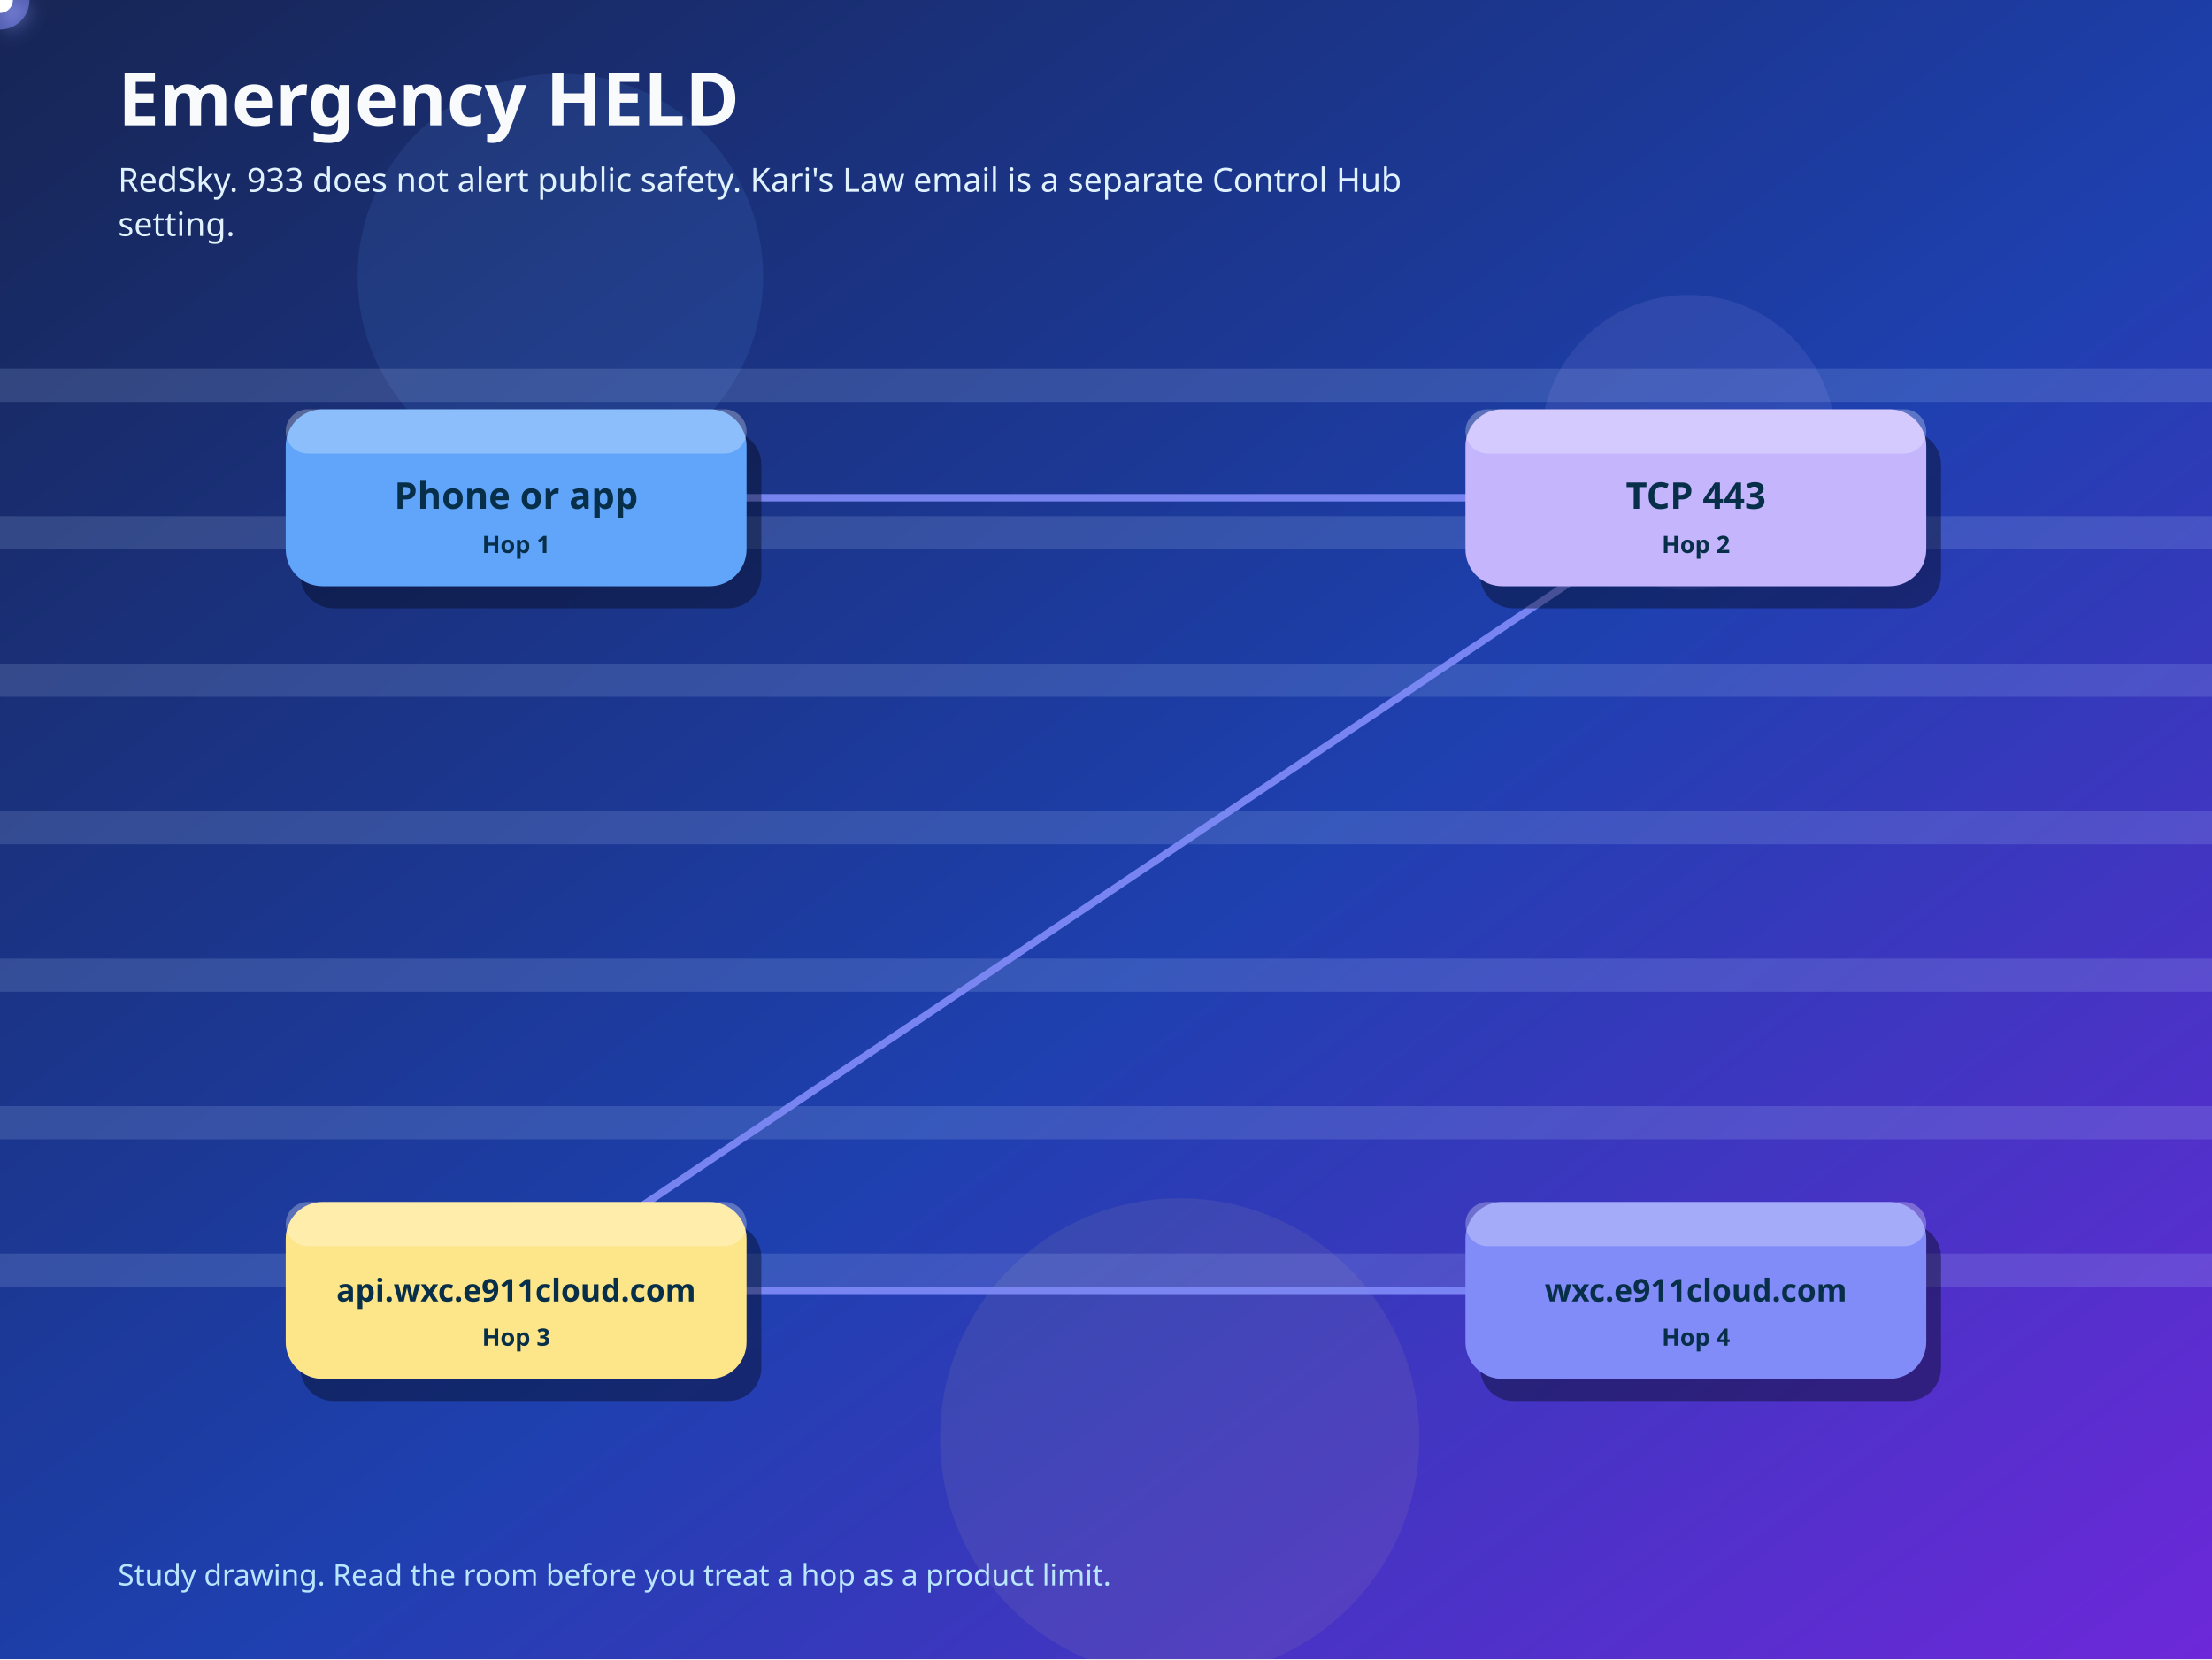
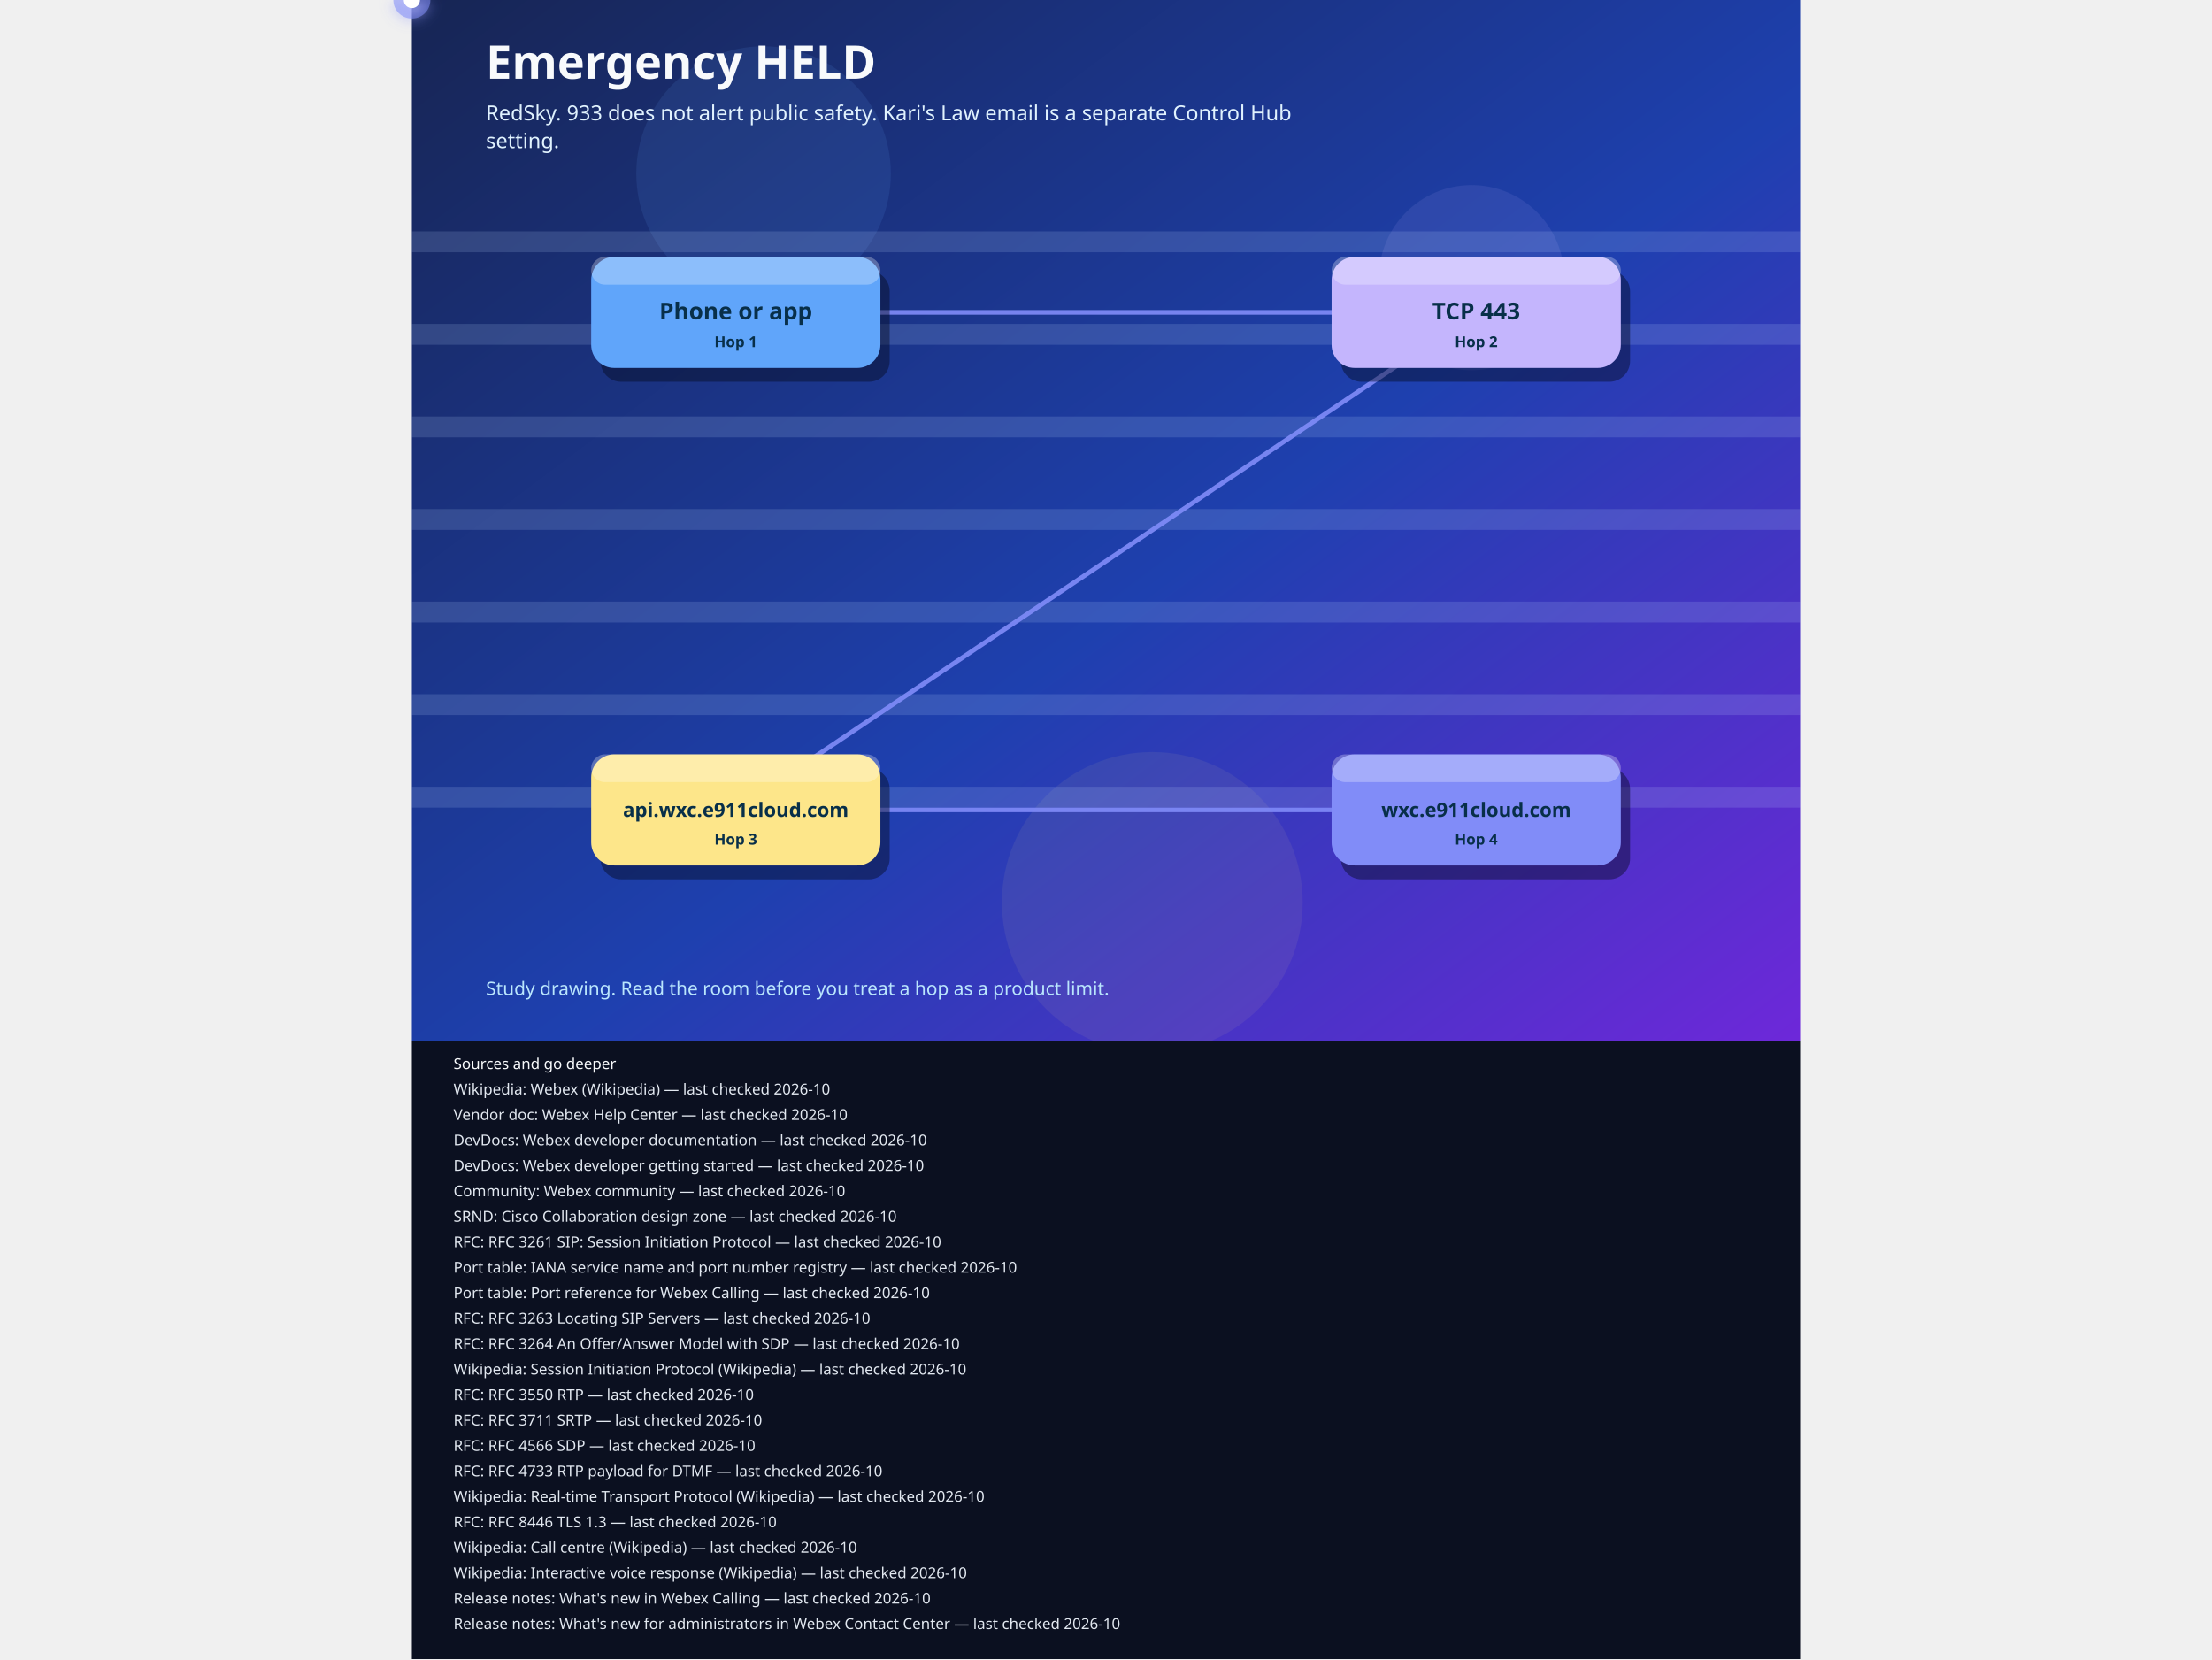
- <svg xmlns="http://www.w3.org/2000/svg" width="1200" height="900" viewBox="0 0 1200 900" data-layout="z-path" role="img" aria-label="Emergency HELD">
+ <svg xmlns="http://www.w3.org/2000/svg" data-src-base="900" width="1200" height="900" viewBox="0 0 1200 1434" data-layout="z-path" role="img" aria-label="Emergency HELD">
  <defs>
    <linearGradient id="sky" x1="0" y1="0" x2="1" y2="1">
      <stop offset="0" stop-color="#172554" />
      <stop offset="0.55" stop-color="#1e40af" />
      <stop offset="1" stop-color="#6d28d9" />
    </linearGradient>
    <filter id="glow" x="-40%" y="-40%" width="180%" height="180%">
      <feGaussianBlur stdDeviation="6" result="b" />
      <feMerge>
        <feMergeNode in="b" />
        <feMergeNode in="SourceGraphic" />
      </feMerge>
    </filter>
  </defs>
  <rect width="1200" height="900" fill="url(#sky)" />
  <g opacity="0.5">
    <animateTransform attributeName="transform" type="translate" values="0 0; 0 20; 0 0" dur="11s" repeatCount="indefinite" />
    <circle cx="304" cy="150" r="110" fill="#60a5fa" opacity="0.22" />
    <circle cx="916" cy="240" r="80" fill="#c4b5fd" opacity="0.2" />
    <circle cx="640" cy="780" r="130" fill="#fde68a" opacity="0.14" />
  </g>
  <g>
    <animateTransform attributeName="transform" type="translate" values="0 0; -16 10; 0 0" dur="18s" repeatCount="indefinite" />
    <g opacity="0.16">
      <rect x="0" y="200" width="1200" height="18" fill="#bfdbfe" />
      <rect x="0" y="280" width="1200" height="18" fill="#bfdbfe" />
      <rect x="0" y="360" width="1200" height="18" fill="#bfdbfe" />
      <rect x="0" y="440" width="1200" height="18" fill="#bfdbfe" />
      <rect x="0" y="520" width="1200" height="18" fill="#bfdbfe" />
      <rect x="0" y="600" width="1200" height="18" fill="#bfdbfe" />
      <rect x="0" y="680" width="1200" height="18" fill="#bfdbfe" />
    </g>
  </g>
  <text x="64" y="68" fill="#f8fafc" font-size="40" font-family="system-ui,sans-serif" font-weight="800">Emergency HELD</text>
  <text x="64" y="104" fill="#e0f2fe" font-size="18" font-family="system-ui,sans-serif">RedSky. 933 does not alert public safety. Kari's Law email is a separate Control Hub</text>
  <text x="64" y="128" fill="#e0f2fe" font-size="18" font-family="system-ui,sans-serif">setting.</text>
  <path d="M 280 270 L 920 270 L 280 700 L 920 700" fill="none" stroke="#818cf8" stroke-width="4" stroke-linecap="round" opacity="0.9" />
  <g class="hop">
    <rect x="163.0" y="234.0" width="250" height="96" rx="18" fill="#020617" opacity="0.42" />
    <rect x="155.0" y="222.0" width="250" height="96" rx="20" fill="#60a5fa" />
    <rect x="155.0" y="222.0" width="250" height="24" rx="12" fill="#ffffff" opacity="0.28" />
    <text x="280" y="276.0" text-anchor="middle" fill="#082f49" font-size="20" font-family="system-ui,sans-serif" font-weight="800">Phone or app</text>
    <text x="280" y="300.0" text-anchor="middle" fill="#082f49" font-size="13" font-family="system-ui,sans-serif" font-weight="700">Hop 1</text>
  </g>
  <g class="hop">
    <rect x="803.0" y="234.0" width="250" height="96" rx="18" fill="#020617" opacity="0.42" />
    <rect x="795.0" y="222.0" width="250" height="96" rx="20" fill="#c4b5fd" />
    <rect x="795.0" y="222.0" width="250" height="24" rx="12" fill="#ffffff" opacity="0.28" />
    <text x="920" y="276.0" text-anchor="middle" fill="#082f49" font-size="20" font-family="system-ui,sans-serif" font-weight="800">TCP 443</text>
    <text x="920" y="300.0" text-anchor="middle" fill="#082f49" font-size="13" font-family="system-ui,sans-serif" font-weight="700">Hop 2</text>
  </g>
  <g class="hop">
    <rect x="163.0" y="664.0" width="250" height="96" rx="18" fill="#020617" opacity="0.42" />
    <rect x="155.0" y="652.0" width="250" height="96" rx="20" fill="#fde68a" />
    <rect x="155.0" y="652.0" width="250" height="24" rx="12" fill="#ffffff" opacity="0.28" />
    <text x="280" y="706.0" text-anchor="middle" fill="#082f49" font-size="17" font-family="system-ui,sans-serif" font-weight="800">api.wxc.e911cloud.com</text>
    <text x="280" y="730.0" text-anchor="middle" fill="#082f49" font-size="13" font-family="system-ui,sans-serif" font-weight="700">Hop 3</text>
  </g>
  <g class="hop">
    <rect x="803.0" y="664.0" width="250" height="96" rx="18" fill="#020617" opacity="0.42" />
    <rect x="795.0" y="652.0" width="250" height="96" rx="20" fill="#818cf8" />
    <rect x="795.0" y="652.0" width="250" height="24" rx="12" fill="#ffffff" opacity="0.28" />
    <text x="920" y="706.0" text-anchor="middle" fill="#082f49" font-size="17" font-family="system-ui,sans-serif" font-weight="800">wxc.e911cloud.com</text>
    <text x="920" y="730.0" text-anchor="middle" fill="#082f49" font-size="13" font-family="system-ui,sans-serif" font-weight="700">Hop 4</text>
  </g>
  <g filter="url(#glow)">
    <animateMotion dur="5.9s" repeatCount="indefinite" path="M 280 270 L 920 270 L 280 700 L 920 700" />
    <circle r="16" fill="#818cf8" opacity="0.55" />
    <circle r="7" fill="#ffffff" />
  </g>
  <text x="64" y="860" fill="#bae6fd" font-size="16" font-family="system-ui,sans-serif">Study drawing. Read the room before you treat a hop as a product limit.</text>
+   <g id="go-deeper">
+     <rect x="0" y="900" width="1200" height="534" fill="#0b1020" />
+     <text x="36" y="924" fill="#f8fafc" font-size="13" font-family="system-ui,sans-serif">Sources and go deeper</text>
+     <a href="https://en.wikipedia.org/wiki/Webex">
+       <text x="36" y="946" fill="#e2e8f0" font-size="13" font-family="system-ui,sans-serif">Wikipedia: Webex (Wikipedia) — last checked 2026-10</text>
+     </a>
+     <a href="https://help.webex.com/">
+       <text x="36" y="968" fill="#e2e8f0" font-size="13" font-family="system-ui,sans-serif">Vendor doc: Webex Help Center — last checked 2026-10</text>
+     </a>
+     <a href="https://developer.webex.com/">
+       <text x="36" y="990" fill="#e2e8f0" font-size="13" font-family="system-ui,sans-serif">DevDocs: Webex developer documentation — last checked 2026-10</text>
+     </a>
+     <a href="https://developer.webex.com/docs/getting-started">
+       <text x="36" y="1012" fill="#e2e8f0" font-size="13" font-family="system-ui,sans-serif">DevDocs: Webex developer getting started — last checked 2026-10</text>
+     </a>
+     <a href="https://help.webex.com/community">
+       <text x="36" y="1034" fill="#e2e8f0" font-size="13" font-family="system-ui,sans-serif">Community: Webex community — last checked 2026-10</text>
+     </a>
+     <a href="https://www.cisco.com/c/en/us/solutions/enterprise/design-zone-collaboration/index.html">
+       <text x="36" y="1056" fill="#e2e8f0" font-size="13" font-family="system-ui,sans-serif">SRND: Cisco Collaboration design zone — last checked 2026-10</text>
+     </a>
+     <a href="https://www.rfc-editor.org/rfc/rfc3261">
+       <text x="36" y="1078" fill="#e2e8f0" font-size="13" font-family="system-ui,sans-serif">RFC: RFC 3261 SIP: Session Initiation Protocol — last checked 2026-10</text>
+     </a>
+     <a href="https://www.iana.org/assignments/service-names-port-numbers/service-names-port-numbers.xhtml">
+       <text x="36" y="1100" fill="#e2e8f0" font-size="13" font-family="system-ui,sans-serif">Port table: IANA service name and port number registry — last checked 2026-10</text>
+     </a>
+     <a href="https://help.webex.com/article/b2exve">
+       <text x="36" y="1122" fill="#e2e8f0" font-size="13" font-family="system-ui,sans-serif">Port table: Port reference for Webex Calling — last checked 2026-10</text>
+     </a>
+     <a href="https://www.rfc-editor.org/rfc/rfc3263">
+       <text x="36" y="1144" fill="#e2e8f0" font-size="13" font-family="system-ui,sans-serif">RFC: RFC 3263 Locating SIP Servers — last checked 2026-10</text>
+     </a>
+     <a href="https://www.rfc-editor.org/rfc/rfc3264">
+       <text x="36" y="1166" fill="#e2e8f0" font-size="13" font-family="system-ui,sans-serif">RFC: RFC 3264 An Offer/Answer Model with SDP — last checked 2026-10</text>
+     </a>
+     <a href="https://en.wikipedia.org/wiki/Session_Initiation_Protocol">
+       <text x="36" y="1188" fill="#e2e8f0" font-size="13" font-family="system-ui,sans-serif">Wikipedia: Session Initiation Protocol (Wikipedia) — last checked 2026-10</text>
+     </a>
+     <a href="https://www.rfc-editor.org/rfc/rfc3550">
+       <text x="36" y="1210" fill="#e2e8f0" font-size="13" font-family="system-ui,sans-serif">RFC: RFC 3550 RTP — last checked 2026-10</text>
+     </a>
+     <a href="https://www.rfc-editor.org/rfc/rfc3711">
+       <text x="36" y="1232" fill="#e2e8f0" font-size="13" font-family="system-ui,sans-serif">RFC: RFC 3711 SRTP — last checked 2026-10</text>
+     </a>
+     <a href="https://www.rfc-editor.org/rfc/rfc4566">
+       <text x="36" y="1254" fill="#e2e8f0" font-size="13" font-family="system-ui,sans-serif">RFC: RFC 4566 SDP — last checked 2026-10</text>
+     </a>
+     <a href="https://www.rfc-editor.org/rfc/rfc4733">
+       <text x="36" y="1276" fill="#e2e8f0" font-size="13" font-family="system-ui,sans-serif">RFC: RFC 4733 RTP payload for DTMF — last checked 2026-10</text>
+     </a>
+     <a href="https://en.wikipedia.org/wiki/Real-time_Transport_Protocol">
+       <text x="36" y="1298" fill="#e2e8f0" font-size="13" font-family="system-ui,sans-serif">Wikipedia: Real-time Transport Protocol (Wikipedia) — last checked 2026-10</text>
+     </a>
+     <a href="https://www.rfc-editor.org/rfc/rfc8446">
+       <text x="36" y="1320" fill="#e2e8f0" font-size="13" font-family="system-ui,sans-serif">RFC: RFC 8446 TLS 1.3 — last checked 2026-10</text>
+     </a>
+     <a href="https://en.wikipedia.org/wiki/Call_centre">
+       <text x="36" y="1342" fill="#e2e8f0" font-size="13" font-family="system-ui,sans-serif">Wikipedia: Call centre (Wikipedia) — last checked 2026-10</text>
+     </a>
+     <a href="https://en.wikipedia.org/wiki/Interactive_voice_response">
+       <text x="36" y="1364" fill="#e2e8f0" font-size="13" font-family="system-ui,sans-serif">Wikipedia: Interactive voice response (Wikipedia) — last checked 2026-10</text>
+     </a>
+     <a href="https://help.webex.com/article/278bz2">
+       <text x="36" y="1386" fill="#e2e8f0" font-size="13" font-family="system-ui,sans-serif">Release notes: What's new in Webex Calling — last checked 2026-10</text>
+     </a>
+     <a href="https://help.webex.com/article/nv7abhz">
+       <text x="36" y="1408" fill="#e2e8f0" font-size="13" font-family="system-ui,sans-serif">Release notes: What's new for administrators in Webex Contact Center — last checked 2026-10</text>
+     </a>
+   </g>
</svg>
